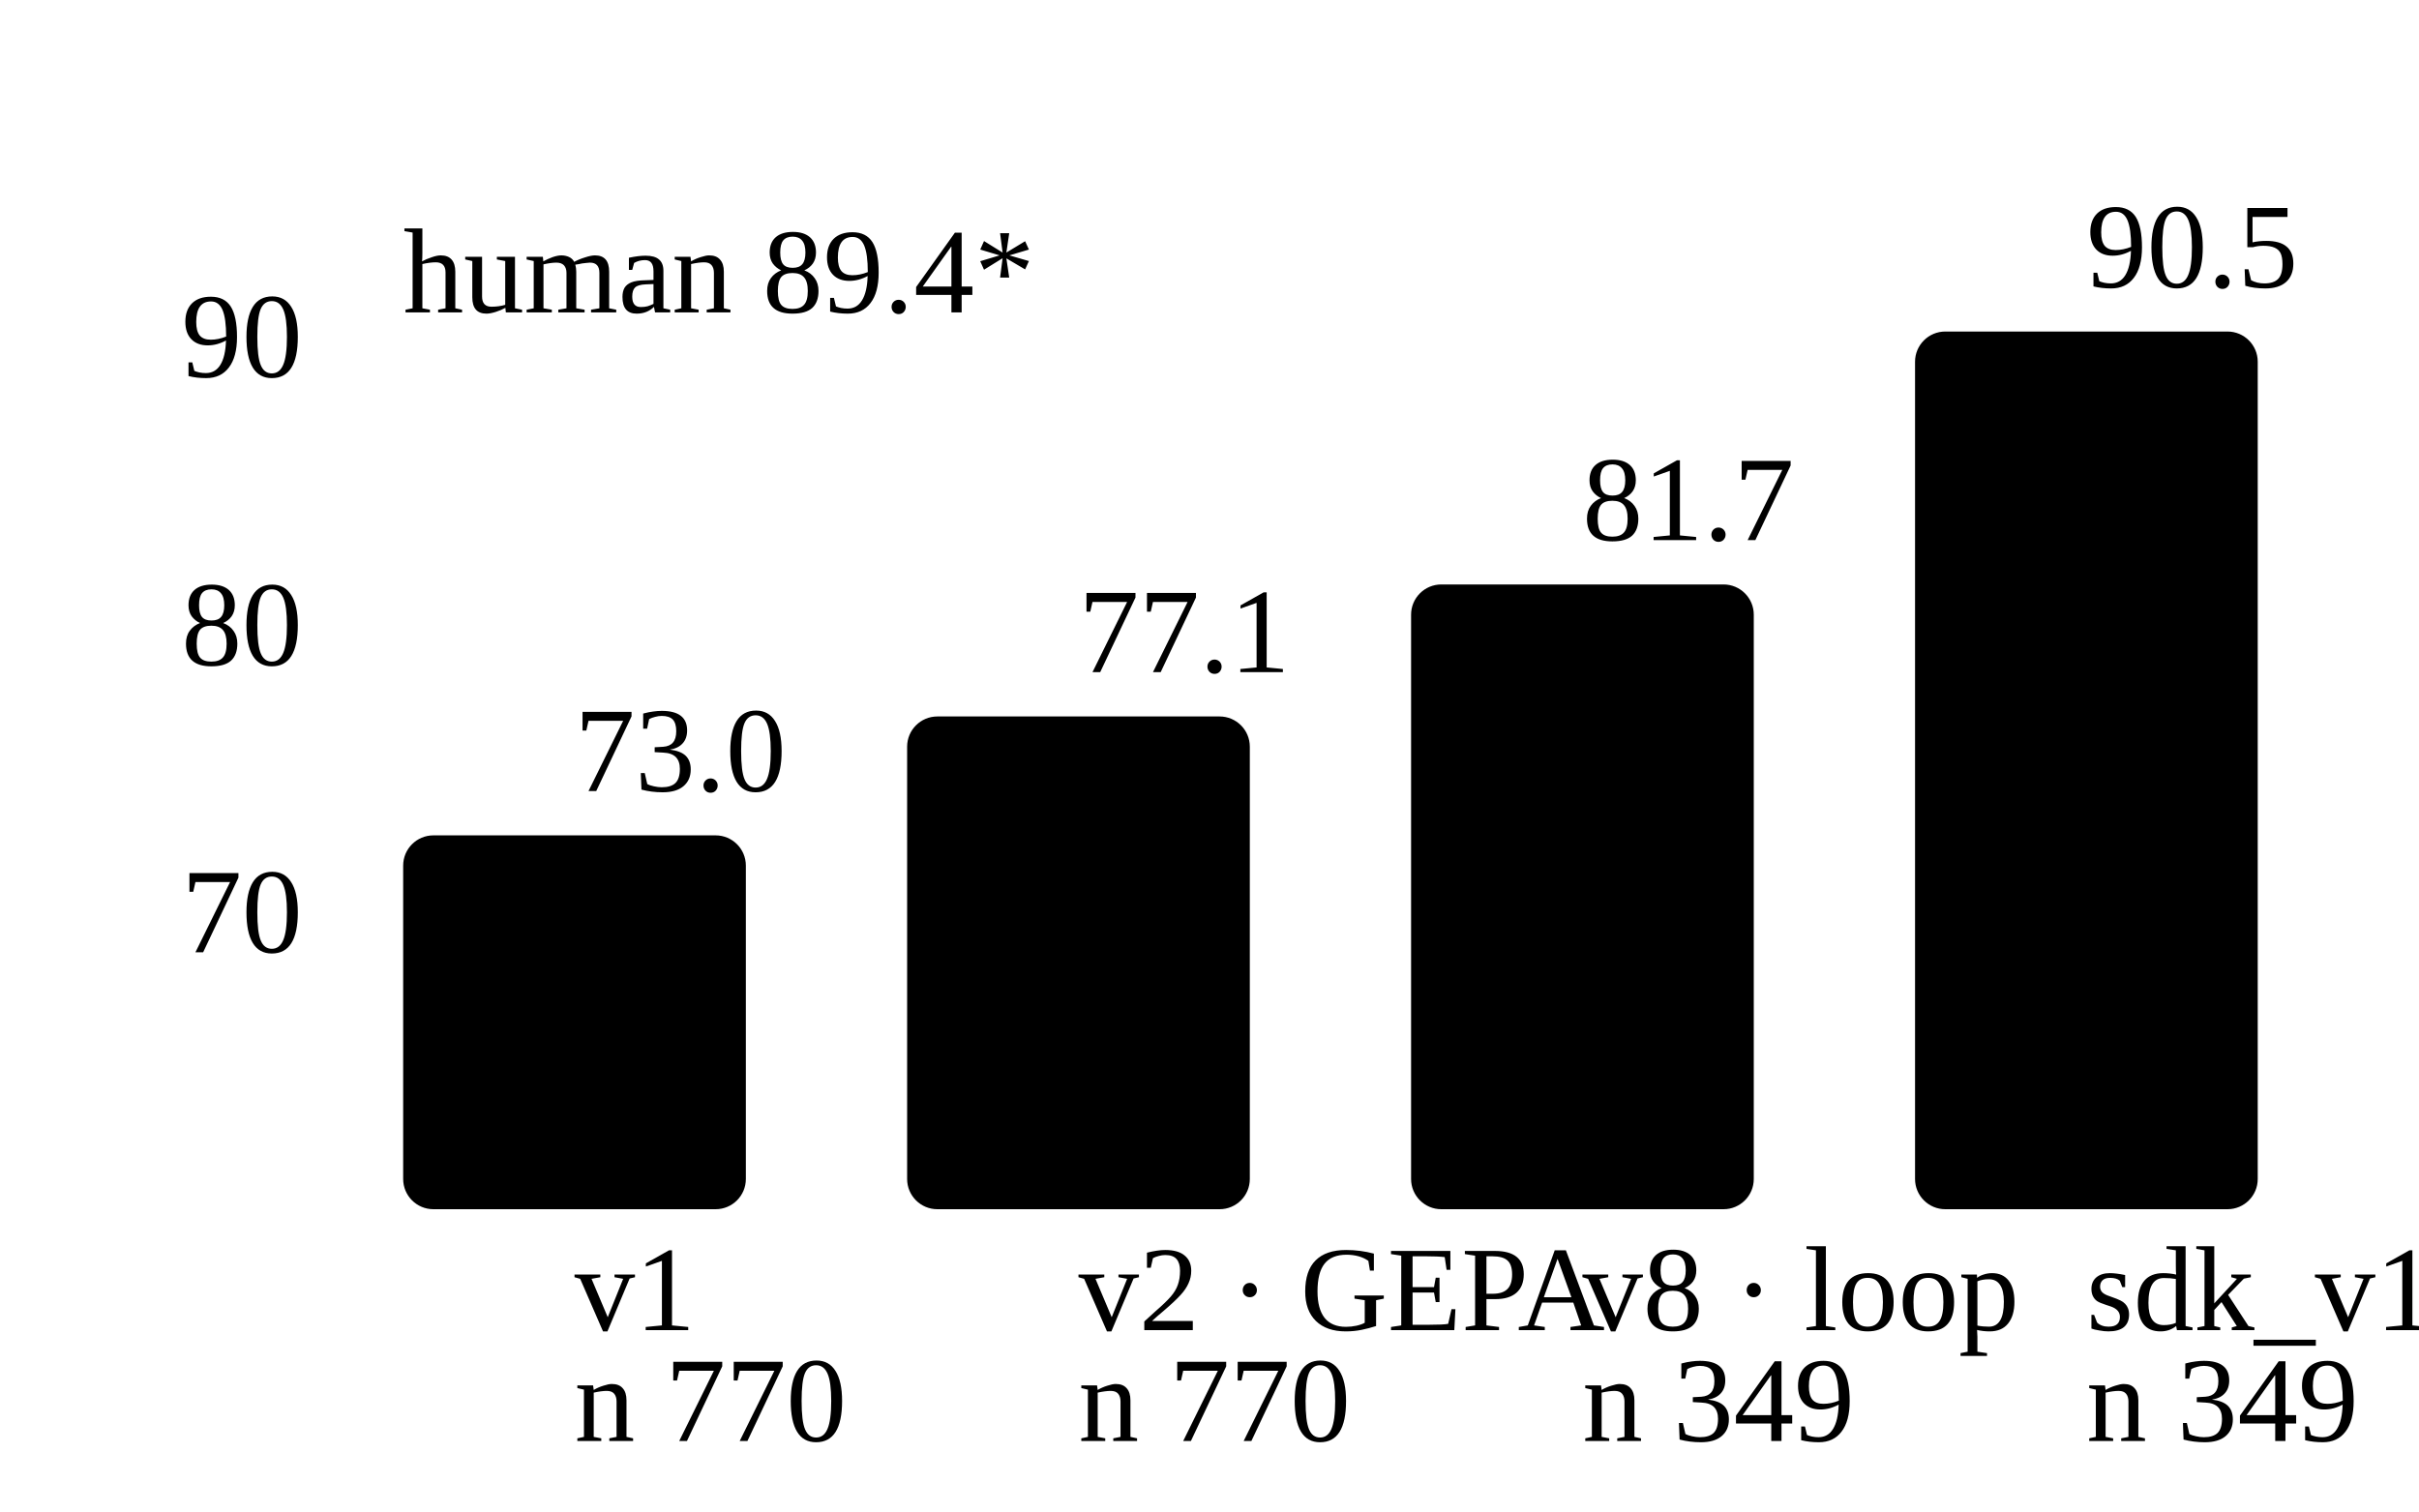
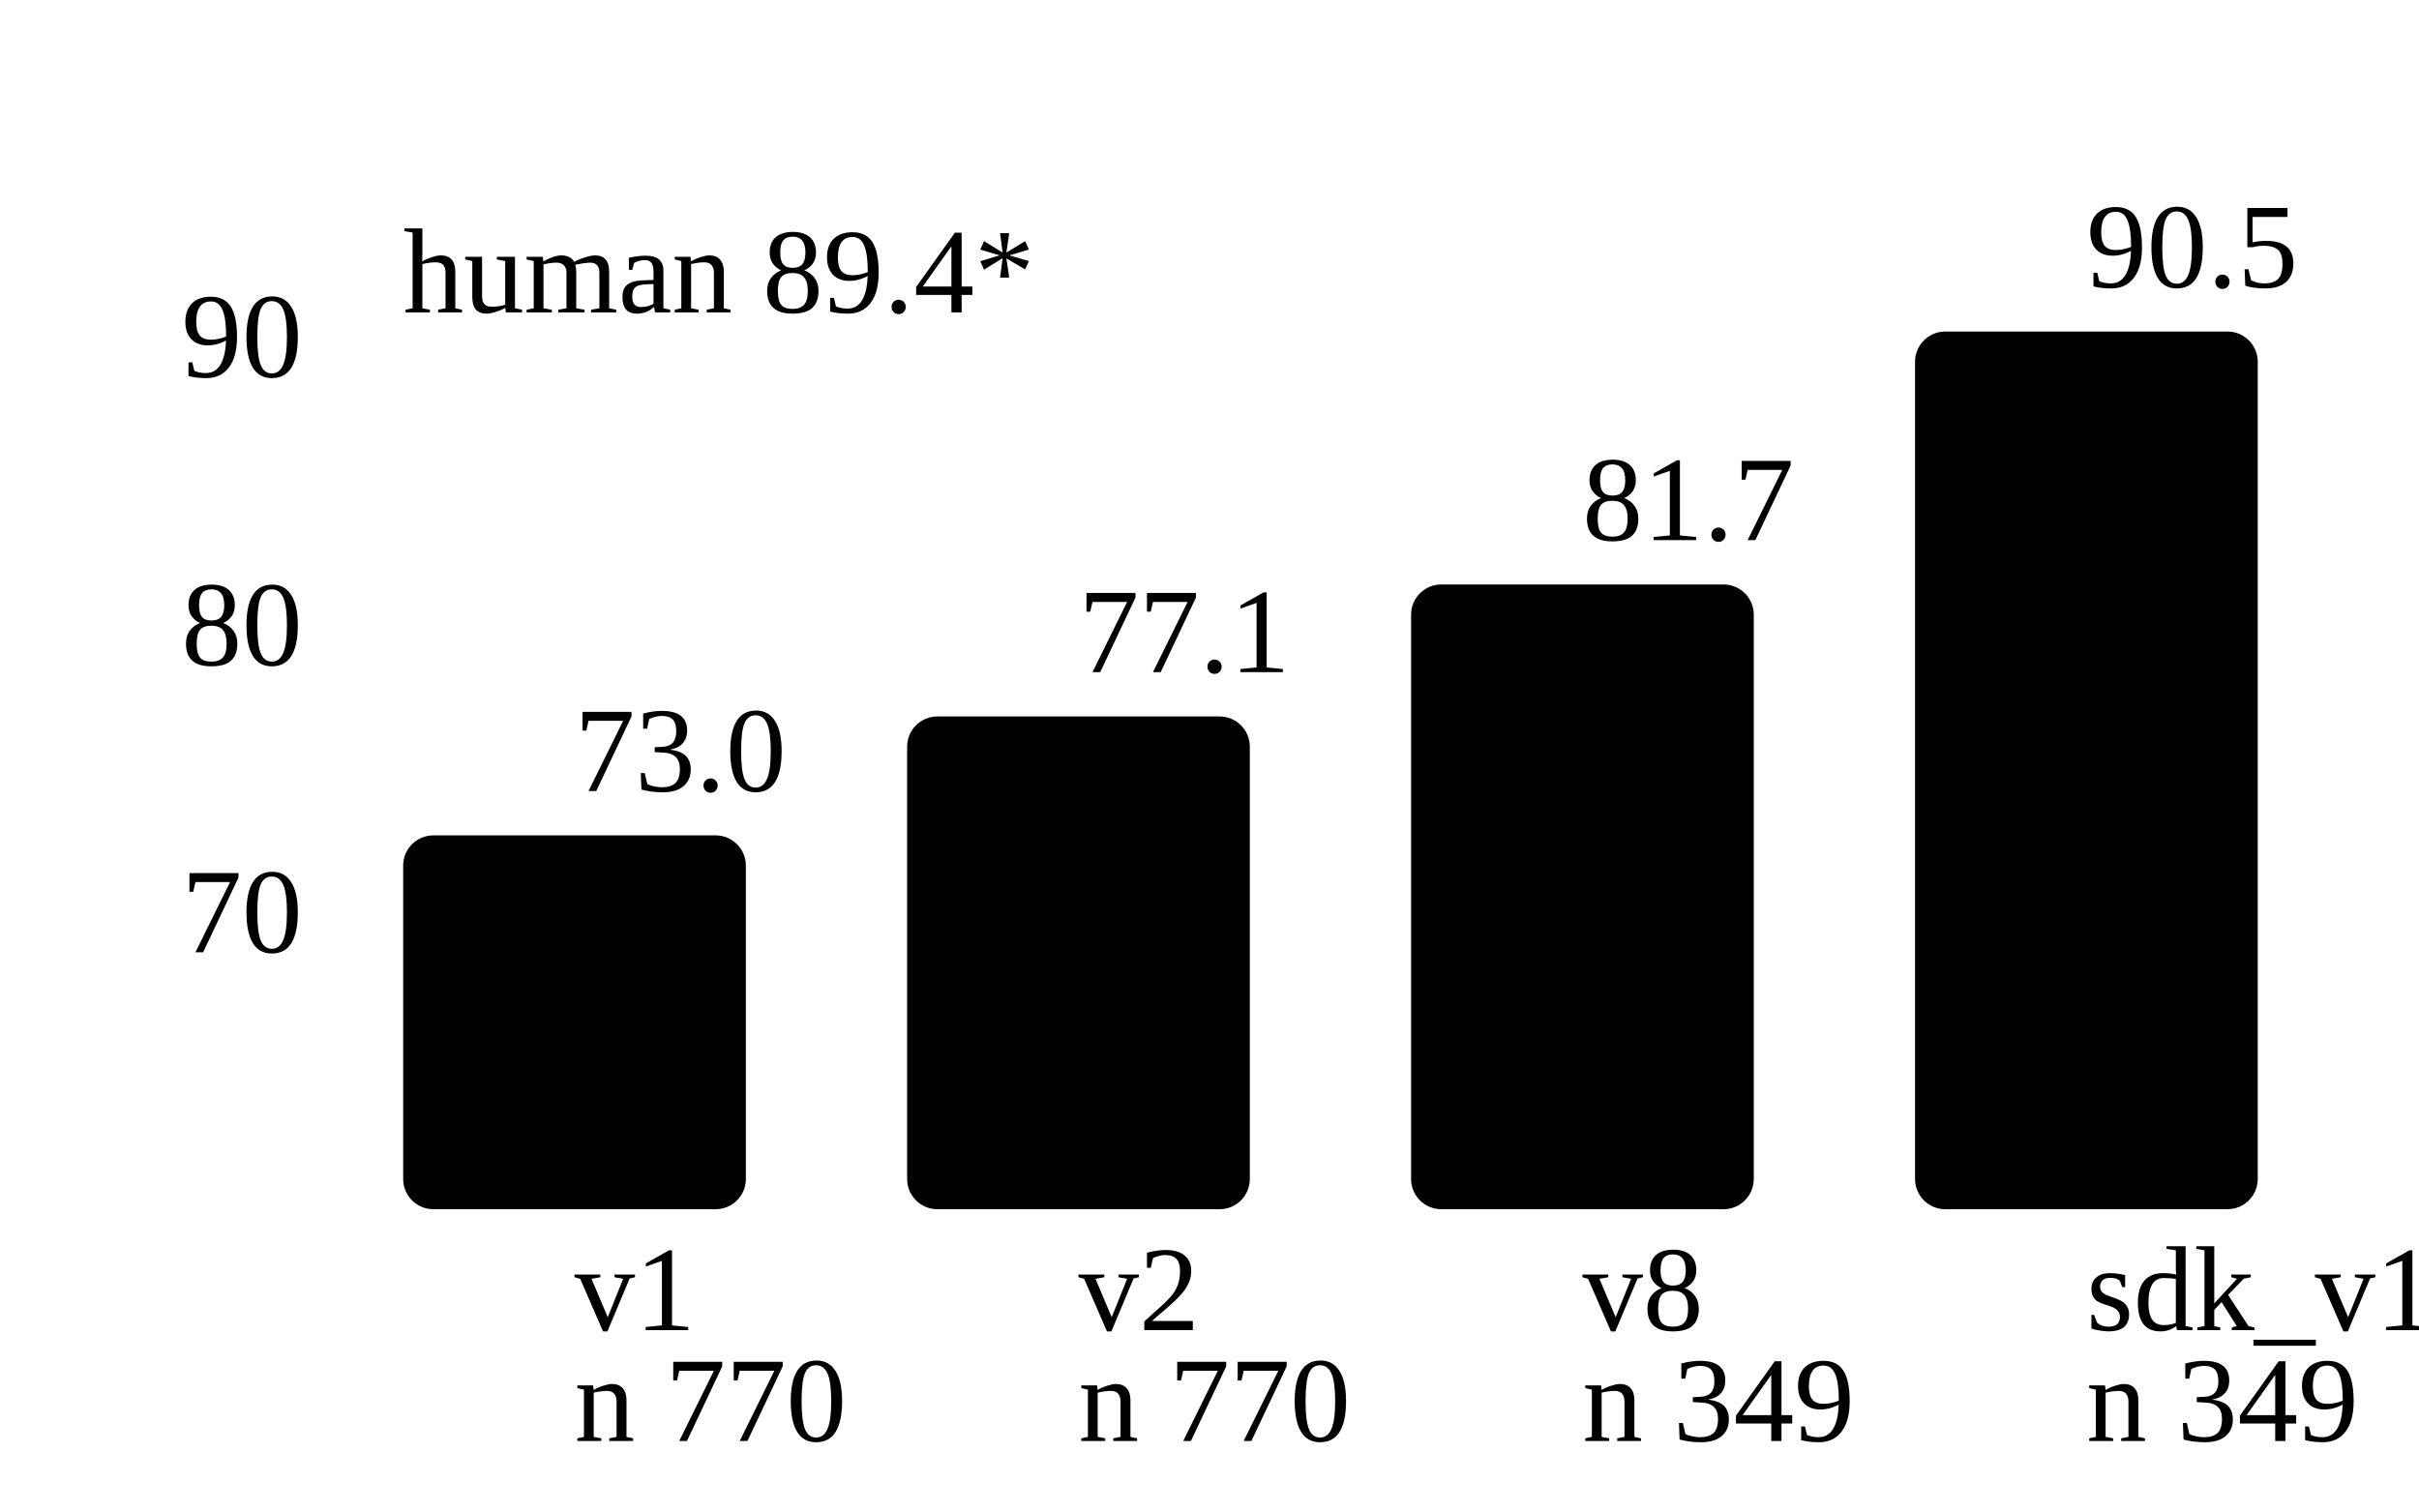
<svg class="dia" viewBox="0 0 240 150" role="img" aria-label="Accuracy by version: v1 73.0 percent on 770 questions, v2 77.1 on 770, v8 81.7 on the 349-question gate split, sdk_v1 90.5 on the same 349; a dashed line marks the 89.4 percent human-expert figure from the ConvFinQA paper, on a different split.">
  <g>
    <line class="gl" x1="36" y1="91.4" x2="236" y2="91.4" />
    <line class="gl" x1="36" y1="62.9" x2="236" y2="62.9" />
    <line class="gl" x1="36" y1="34.3" x2="236" y2="34.3" />
    <text class="tx s" x="30" y="94.5" style="text-anchor:end">70</text>
    <text class="tx s" x="30" y="66" style="text-anchor:end">80</text>
    <text class="tx s" x="30" y="37.4" style="text-anchor:end">90</text>
  </g>
  <line class="ax" x1="36" y1="120" x2="236" y2="120" />
  <g>
    <rect class="bar" x="40" y="82.9" width="34" height="37.1" rx="3" />
    <text class="tx k" x="57" y="78.5">73.0</text>
    <text class="tx s" x="57" y="132">v1</text>
    <text class="tx s" x="57" y="143">n 770</text>
  </g>
  <g>
    <rect class="bar" x="90" y="71.1" width="34" height="48.9" rx="3" />
    <text class="tx k" x="107" y="66.7">77.1</text>
-     <text class="tx s" x="107" y="132">v2 · GEPA</text>
+     <text class="tx s" x="107" y="132">v2</text>
    <text class="tx s" x="107" y="143">n 770</text>
  </g>
  <g>
    <rect class="bar pro" x="140" y="58" width="34" height="62" rx="3" />
    <text class="tx k" x="157" y="53.6">81.7</text>
-     <text class="tx s" x="157" y="132">v8 · loop</text>
+     <text class="tx s" x="157" y="132">v8</text>
    <text class="tx s" x="157" y="143">n 349</text>
  </g>
  <g>
    <rect class="bar pro" x="190" y="32.9" width="34" height="87.1" rx="3" />
    <text class="tx k" x="207" y="28.5">90.5</text>
    <text class="tx s" x="207" y="132">sdk_v1</text>
    <text class="tx s" x="207" y="143">n 349</text>
  </g>
  <g>
    <line class="ed dash" x1="36" y1="36" x2="236" y2="36" />
    <text class="tx s" x="40" y="31" style="text-anchor:start">human 89.4*</text>
  </g>
</svg>
